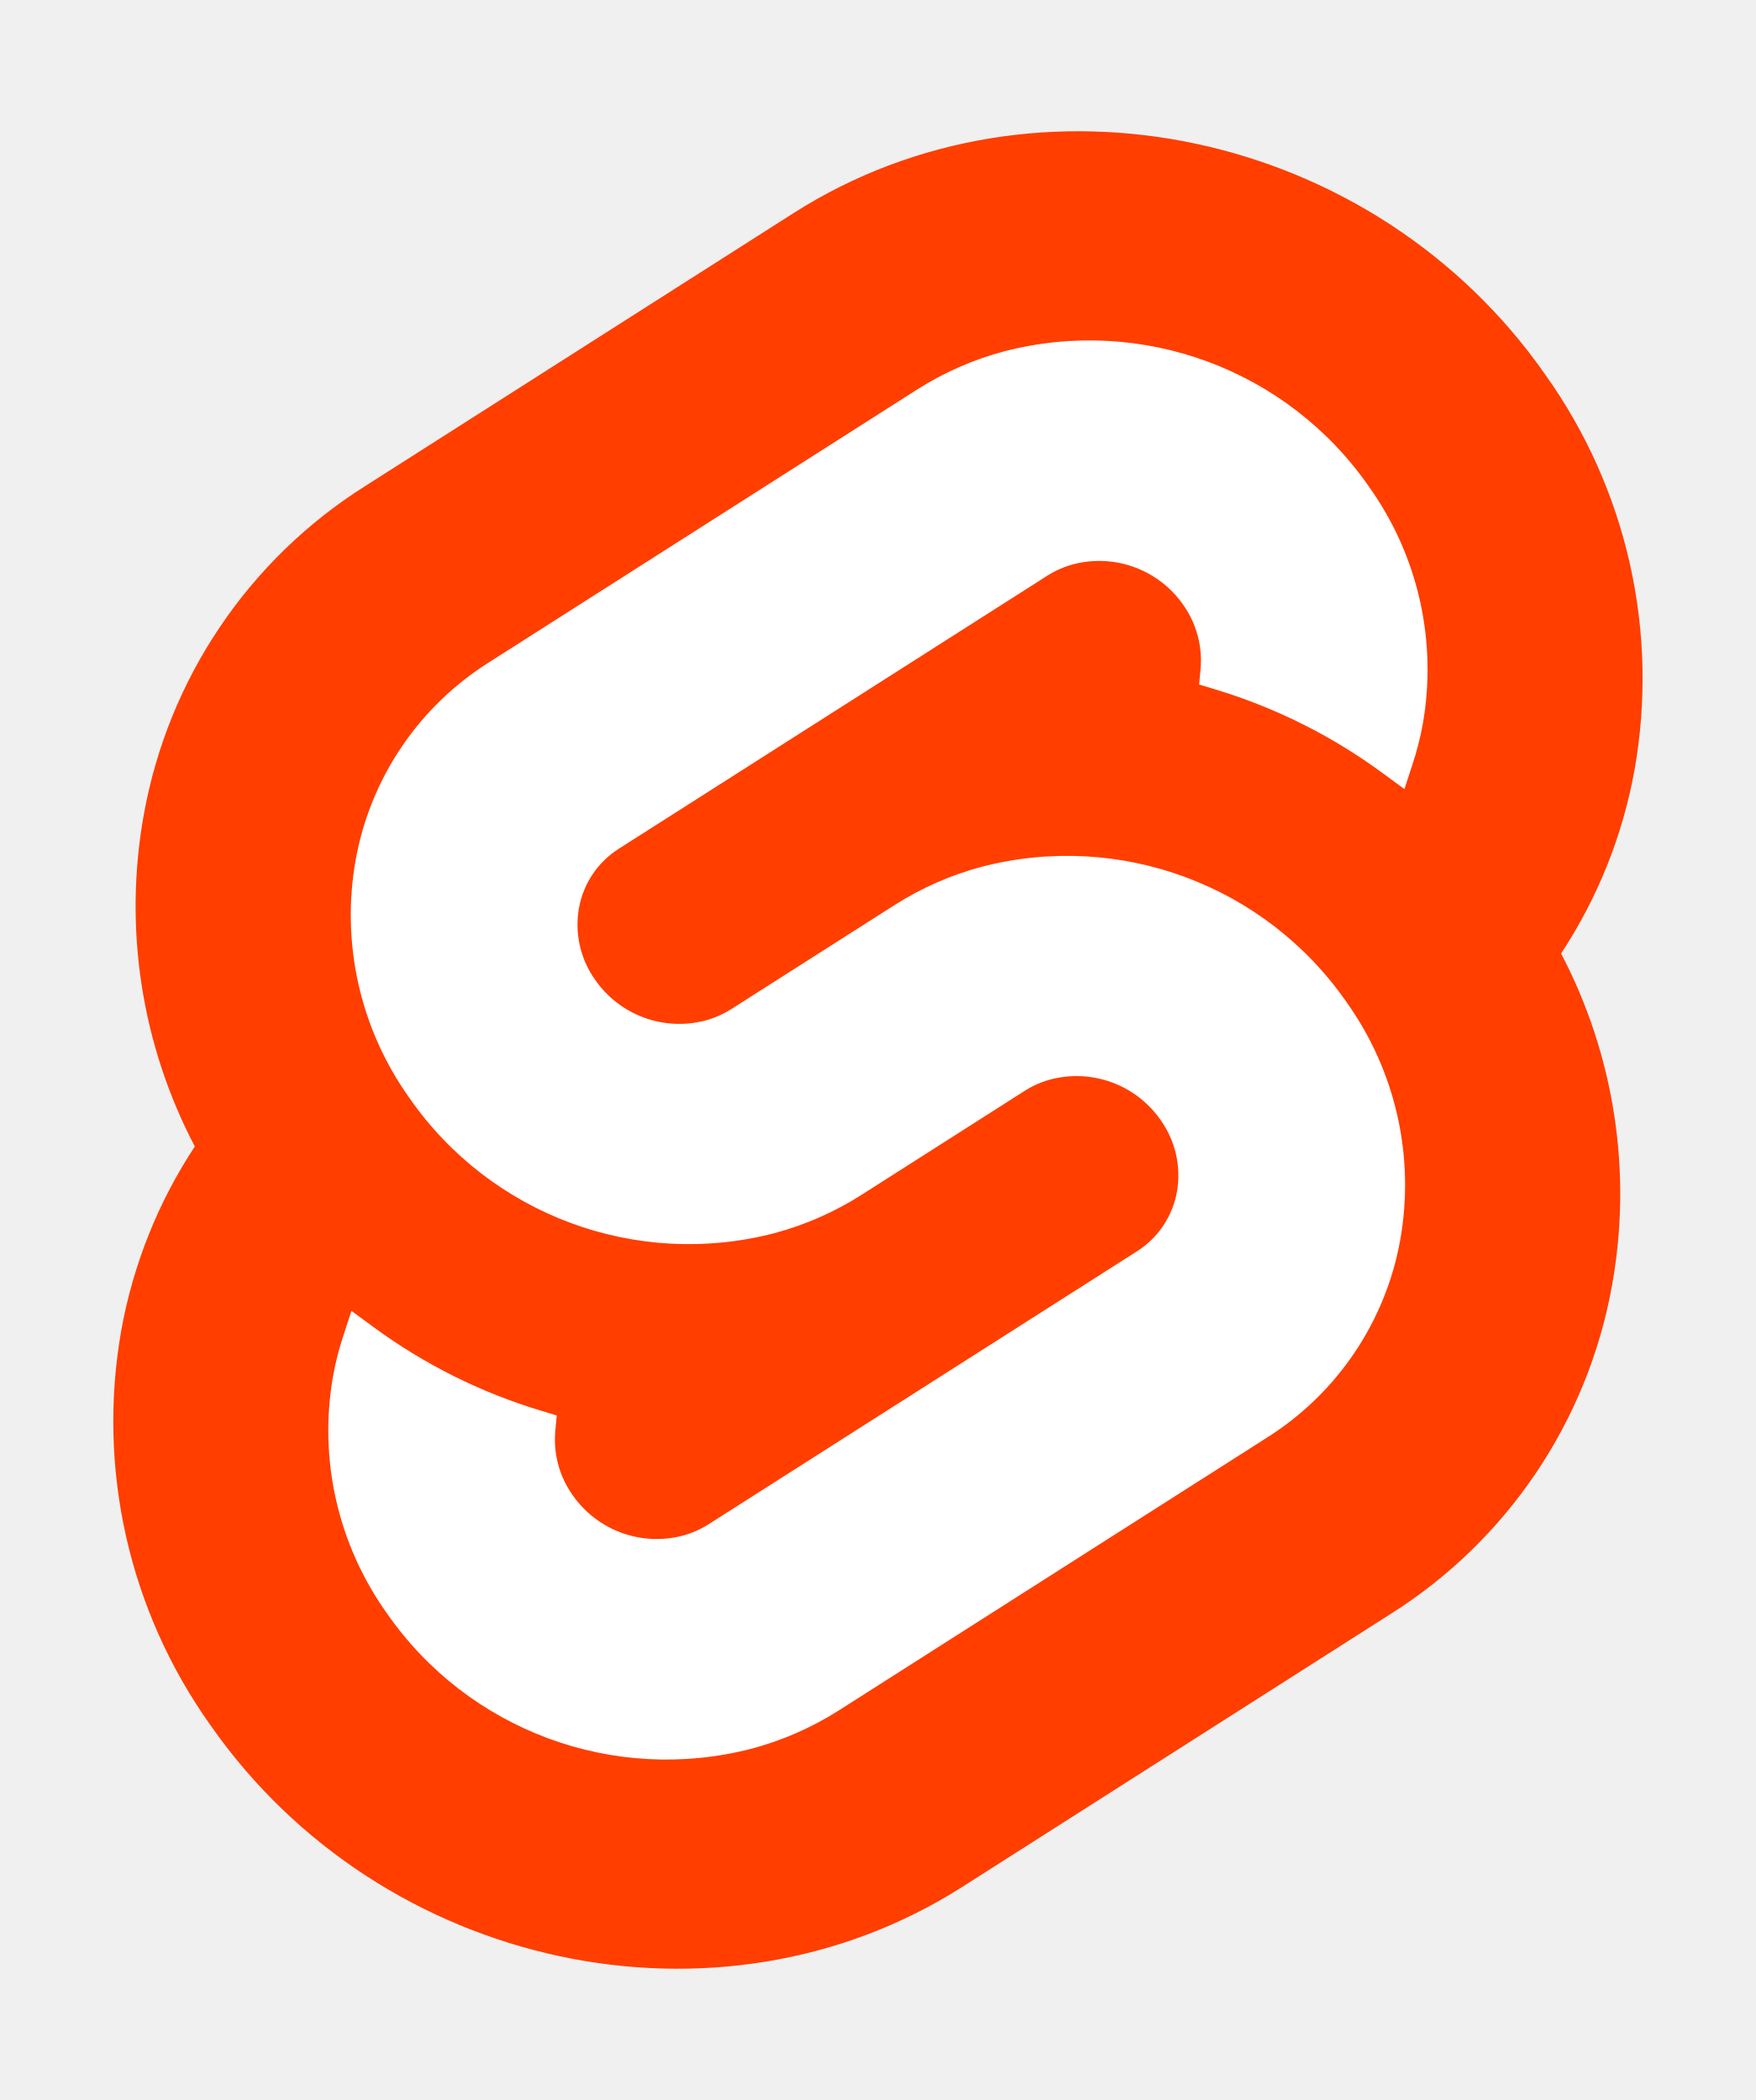
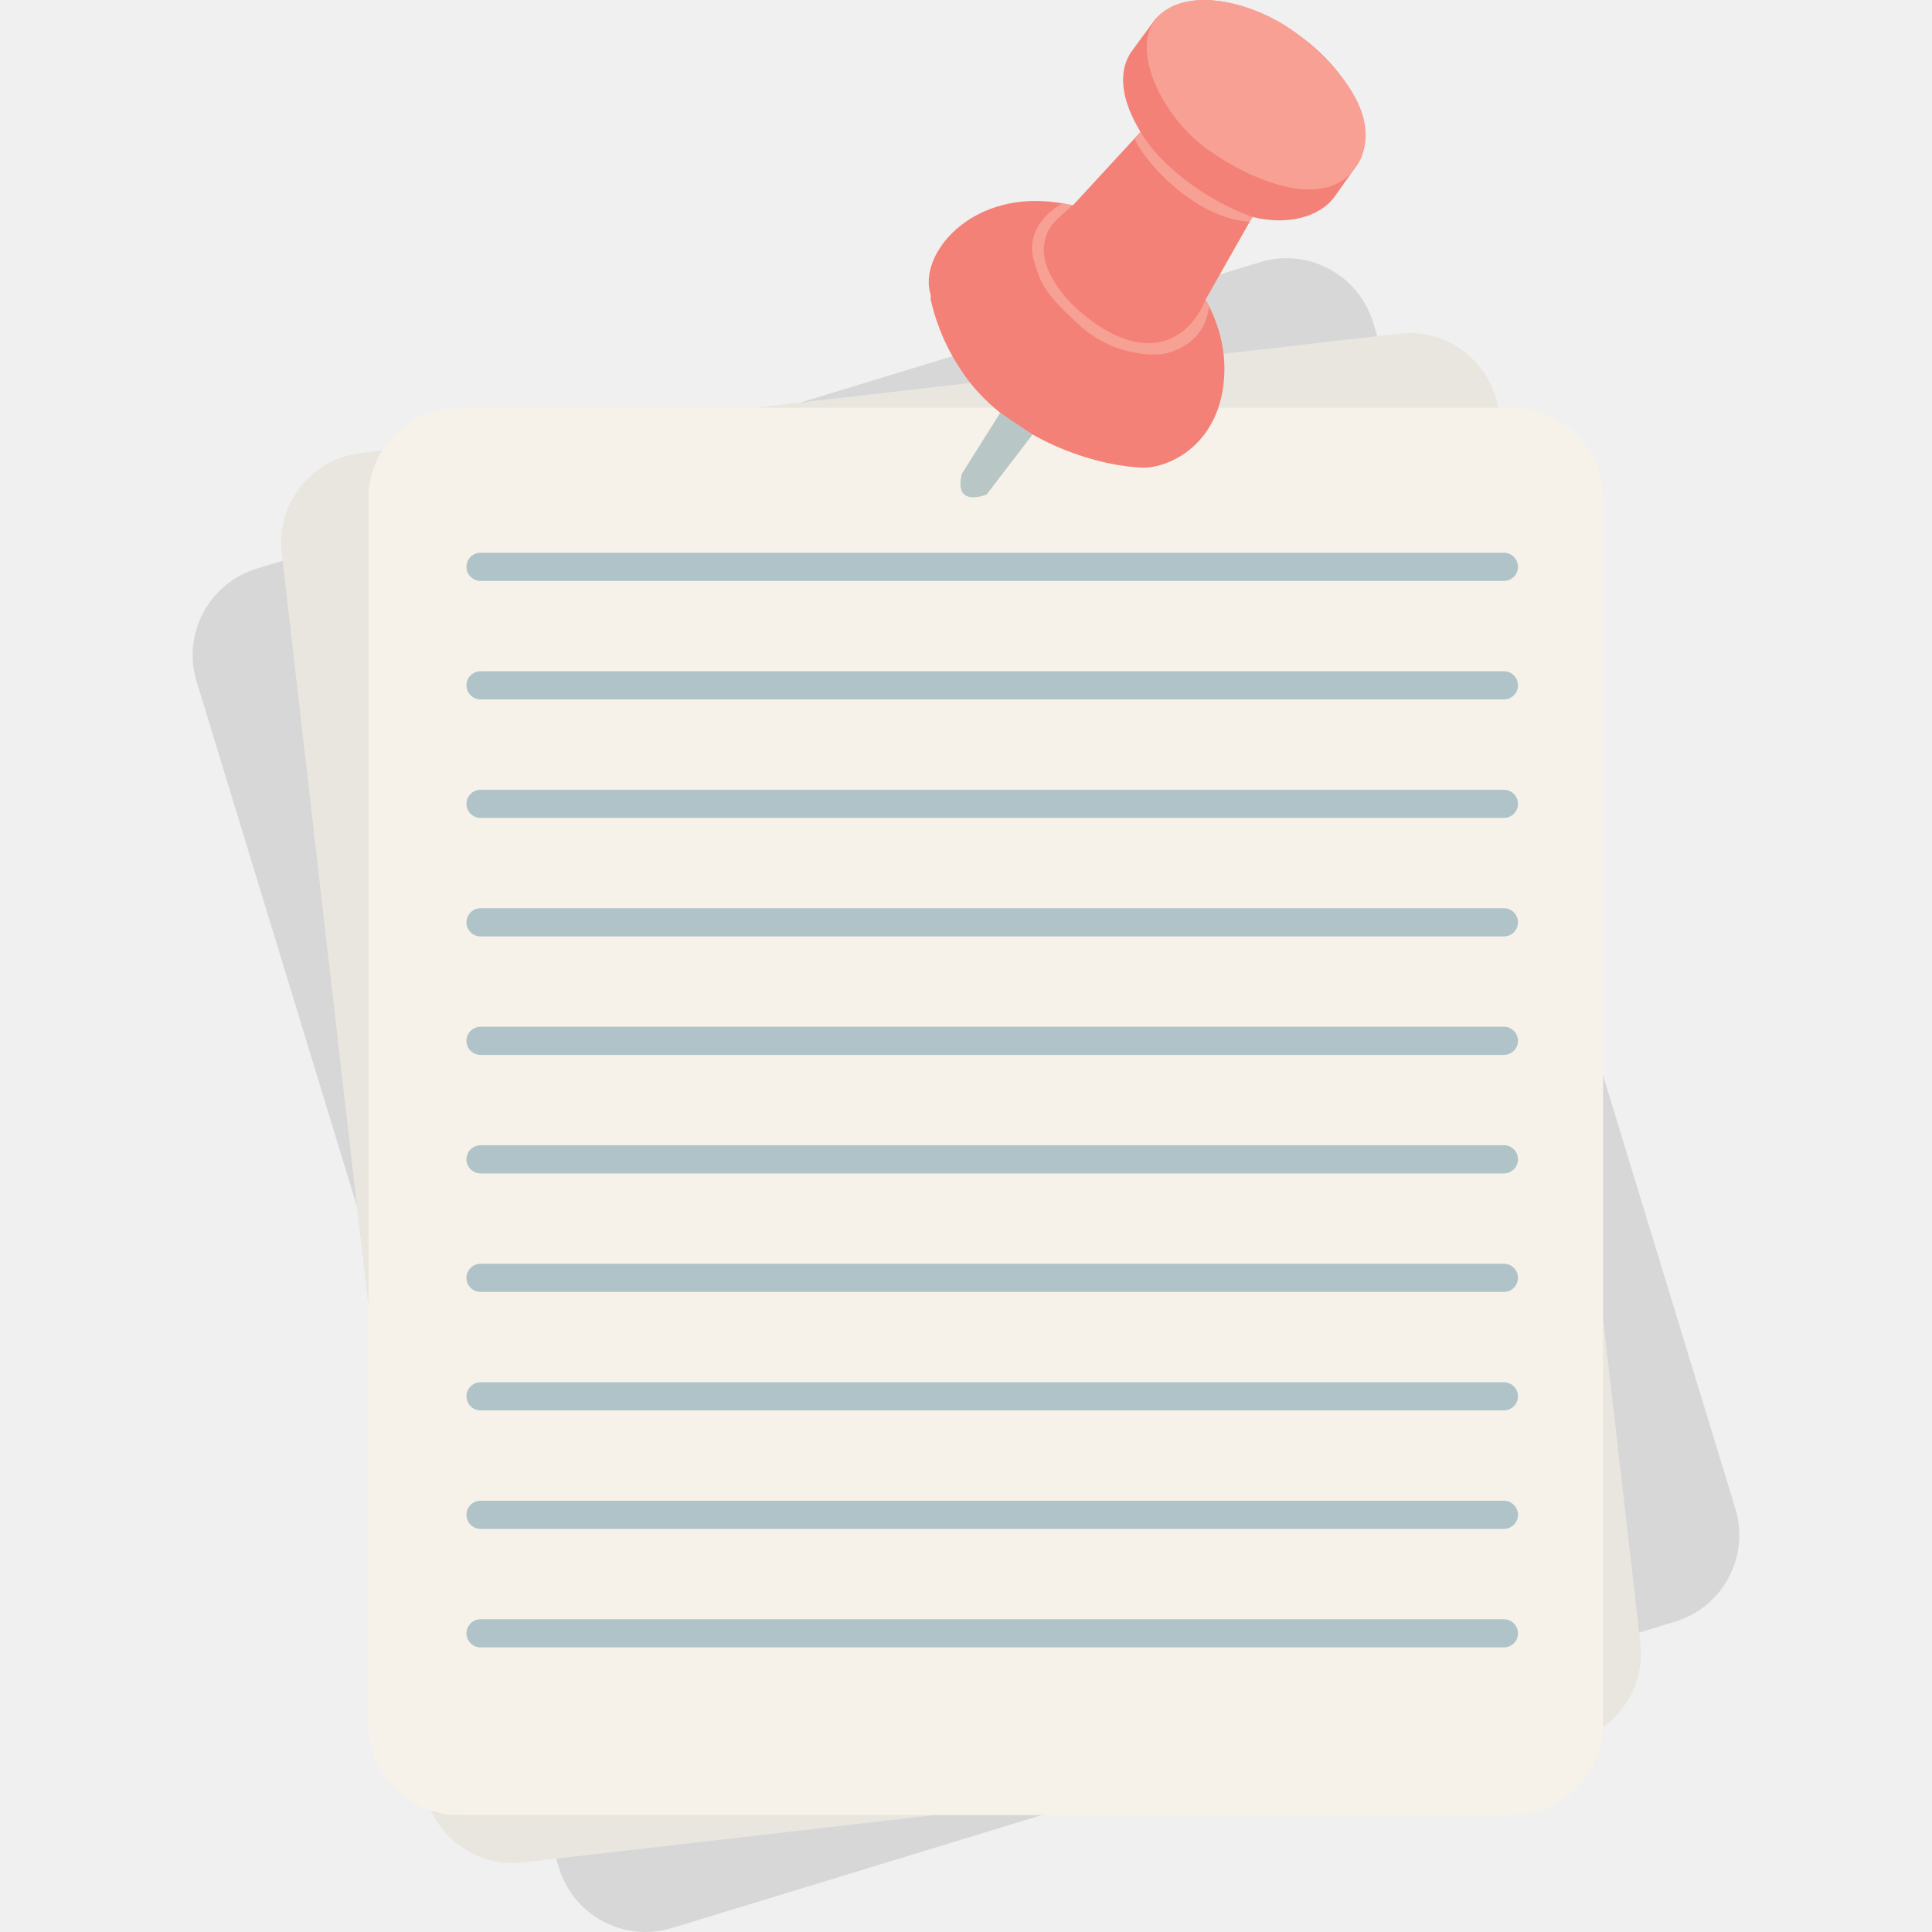
- <svg xmlns="http://www.w3.org/2000/svg" width="107" height="128" viewBox="0 0 107 128">
-   <path d="M94.157 22.819c-10.4-14.885-30.94-19.297-45.792-9.835L22.282 29.608A29.92 29.92 0 0 0 8.764 49.65a31.5 31.5 0 0 0 3.108 20.231 30 30 0 0 0-4.477 11.183 31.9 31.9 0 0 0 5.448 24.116c10.402 14.887 30.942 19.297 45.791 9.835l26.083-16.624A29.92 29.92 0 0 0 98.235 78.35a31.53 31.53 0 0 0-3.105-20.232 30 30 0 0 0 4.474-11.182 31.88 31.88 0 0 0-5.447-24.116" style="fill:#ff3e00" />
-   <path d="M45.817 106.582a20.72 20.72 0 0 1-22.237-8.243 19.17 19.17 0 0 1-3.277-14.503 18 18 0 0 1 .624-2.435l.49-1.498 1.337.981a33.6 33.6 0 0 0 10.203 5.098l.97.294-.09.968a5.85 5.85 0 0 0 1.052 3.878 6.24 6.24 0 0 0 6.695 2.485 5.8 5.8 0 0 0 1.603-.704L69.27 76.28a5.43 5.43 0 0 0 2.45-3.631 5.8 5.8 0 0 0-.987-4.371 6.24 6.24 0 0 0-6.698-2.487 5.7 5.7 0 0 0-1.6.704l-9.953 6.345a19 19 0 0 1-5.296 2.326 20.72 20.72 0 0 1-22.237-8.243 19.17 19.17 0 0 1-3.277-14.502 17.99 17.99 0 0 1 8.13-12.052l26.081-16.623a19 19 0 0 1 5.3-2.329 20.72 20.72 0 0 1 22.237 8.243 19.17 19.17 0 0 1 3.277 14.503 18 18 0 0 1-.624 2.435l-.49 1.498-1.337-.98a33.6 33.6 0 0 0-10.203-5.1l-.97-.294.09-.968a5.86 5.86 0 0 0-1.052-3.878 6.24 6.24 0 0 0-6.696-2.485 5.8 5.8 0 0 0-1.602.704L37.73 51.72a5.42 5.42 0 0 0-2.449 3.63 5.79 5.79 0 0 0 .986 4.372 6.24 6.24 0 0 0 6.698 2.486 5.8 5.8 0 0 0 1.602-.704l9.952-6.342a19 19 0 0 1 5.295-2.328 20.72 20.72 0 0 1 22.237 8.242 19.17 19.17 0 0 1 3.277 14.503 18 18 0 0 1-8.13 12.053l-26.081 16.622a19 19 0 0 1-5.3 2.328" style="fill:#fff" />
+ <svg xmlns="http://www.w3.org/2000/svg" width="100%" height="100%" viewBox="0 0 1080 1080" version="1.1" xml:space="preserve" style="fill-rule:evenodd;clip-rule:evenodd;stroke-linejoin:round;stroke-miterlimit:2;">
+   <g transform="matrix(1.185242,0,0,1.185242,-100.0309,-50.49976)">
+     <g transform="matrix(1.775018,-0.542151,0.549621,1.799476,-644.402,-70.83578)">
+       <path d="M667.466,348.598L667.466,659.553C667.466,672.065 657.167,682.224 644.482,682.224L377.875,682.224C365.19,682.224 354.892,672.065 354.892,659.553L354.892,348.598C354.892,336.085 365.19,325.927 377.875,325.927L644.482,325.927C657.167,325.927 667.466,336.085 667.466,348.598Z" style="fill:rgb(215,215,215);" />
+     </g>
+     <g transform="matrix(1.836504,-0.211239,0.214594,1.865665,-509.2756,-271.98)">
+       <path d="M667.466,348.551L667.466,659.6C667.466,672.086 657.167,682.224 644.482,682.224L377.875,682.224C365.19,682.224 354.892,672.086 354.892,659.6L354.892,348.551C354.892,336.064 365.19,325.927 377.875,325.927L644.482,325.927C657.167,325.927 667.466,336.064 667.466,348.551Z" style="fill:rgb(233,230,223);" />
+     </g>
+     <g transform="matrix(1.862912,0,0,1.862912,-402.9815,-372.2765)">
+       <path d="M667.466,348.91L667.466,659.241C667.466,671.925 657.167,682.224 644.482,682.224L377.875,682.224C365.19,682.224 354.892,671.925 354.892,659.241L354.892,348.91C354.892,336.225 365.19,325.927 377.875,325.927L644.482,325.927C657.167,325.927 667.466,336.225 667.466,348.91Z" style="fill:rgb(246,242,233);" />
+     </g>
+     <g transform="matrix(1.862912,0,0,1.862912,-402.9815,-372.2765)">
+       <g transform="matrix(1.204579,0,0,1.335872,-131.5253,-126.853)">
+         <path d="M645.42,369.101C645.42,370.573 644.095,371.768 642.462,371.768L427.374,371.768C425.741,371.768 424.416,370.573 424.416,369.101C424.416,367.629 425.741,366.433 427.374,366.433L642.462,366.433C644.095,366.433 645.42,367.629 645.42,369.101Z" style="fill:rgb(176,195,201);" />
+       </g>
+       <g transform="matrix(1.204579,0,0,1.335872,-131.5253,-96.85305)">
+         <path d="M645.42,369.101C645.42,370.573 644.095,371.768 642.462,371.768L427.374,371.768C425.741,371.768 424.416,370.573 424.416,369.101C424.416,367.629 425.741,366.433 427.374,366.433L642.462,366.433C644.095,366.433 645.42,367.629 645.42,369.101Z" style="fill:rgb(176,195,201);" />
+       </g>
+       <g transform="matrix(1.204579,0,0,1.335872,-131.5253,-66.85305)">
+         <path d="M645.42,369.101C645.42,370.573 644.095,371.768 642.462,371.768L427.374,371.768C425.741,371.768 424.416,370.573 424.416,369.101C424.416,367.629 425.741,366.433 427.374,366.433L642.462,366.433C644.095,366.433 645.42,367.629 645.42,369.101Z" style="fill:rgb(176,195,201);" />
+       </g>
+       <g transform="matrix(1.204579,0,0,1.335872,-131.5253,-36.85305)">
+         <path d="M645.42,369.101C645.42,370.573 644.095,371.768 642.462,371.768L427.374,371.768C425.741,371.768 424.416,370.573 424.416,369.101C424.416,367.629 425.741,366.433 427.374,366.433L642.462,366.433C644.095,366.433 645.42,367.629 645.42,369.101Z" style="fill:rgb(176,195,201);" />
+       </g>
+       <g transform="matrix(1.204579,0,0,1.335872,-131.5253,-6.853048)">
+         <path d="M645.42,369.101C645.42,370.573 644.095,371.768 642.462,371.768L427.374,371.768C425.741,371.768 424.416,370.573 424.416,369.101C424.416,367.629 425.741,366.433 427.374,366.433L642.462,366.433C644.095,366.433 645.42,367.629 645.42,369.101Z" style="fill:rgb(176,195,201);" />
+       </g>
+       <g transform="matrix(1.204579,0,0,1.335872,-131.5253,23.14695)">
+         <path d="M645.42,369.101C645.42,370.573 644.095,371.768 642.462,371.768L427.374,371.768C425.741,371.768 424.416,370.573 424.416,369.101C424.416,367.629 425.741,366.433 427.374,366.433L642.462,366.433C644.095,366.433 645.42,367.629 645.42,369.101Z" style="fill:rgb(176,195,201);" />
+       </g>
+       <g transform="matrix(1.204579,0,0,1.335872,-131.5253,53.14695)">
+         <path d="M645.42,369.101C645.42,370.573 644.095,371.768 642.462,371.768L427.374,371.768C425.741,371.768 424.416,370.573 424.416,369.101C424.416,367.629 425.741,366.433 427.374,366.433L642.462,366.433C644.095,366.433 645.42,367.629 645.42,369.101Z" style="fill:rgb(176,195,201);" />
+       </g>
+       <g transform="matrix(1.204579,0,0,1.335872,-131.5253,83.14695)">
+         <path d="M645.42,369.101C645.42,370.573 644.095,371.768 642.462,371.768L427.374,371.768C425.741,371.768 424.416,370.573 424.416,369.101C424.416,367.629 425.741,366.433 427.374,366.433L642.462,366.433C644.095,366.433 645.42,367.629 645.42,369.101Z" style="fill:rgb(176,195,201);" />
+       </g>
+       <g transform="matrix(1.204579,0,0,1.335872,-131.5253,113.147)">
+         <path d="M645.42,369.101C645.42,370.573 644.095,371.768 642.462,371.768L427.374,371.768C425.741,371.768 424.416,370.573 424.416,369.101C424.416,367.629 425.741,366.433 427.374,366.433L642.462,366.433C644.095,366.433 645.42,367.629 645.42,369.101Z" style="fill:rgb(176,195,201);" />
+       </g>
+       <g transform="matrix(1.204579,0,0,1.335872,-131.5253,143.147)">
+         <path d="M645.42,369.101C645.42,370.573 644.095,371.768 642.462,371.768L427.374,371.768C425.741,371.768 424.416,370.573 424.416,369.101C424.416,367.629 425.741,366.433 427.374,366.433L642.462,366.433C644.095,366.433 645.42,367.629 645.42,369.101Z" style="fill:rgb(176,195,201);" />
+       </g>
+     </g>
+   </g>
+   <g transform="matrix(2.208002,0,0,2.208002,-700.4616,-572.2897)">
+     <path d="M605.988,292.594C601.43,285.117 599.823,277.449 603.949,271.905L609.64,264.145C616.505,256.431 631.777,257.878 645.862,267.934C659.946,277.99 666.586,292.871 660.679,301.144C659.904,302.23 656.352,307.255 655.214,308.849C651.396,314.197 643.223,316.327 634.323,314.119L622.458,335.045C625.673,340.797 627.434,347.095 627.203,353.691C626.567,371.845 612.877,377.885 606.328,377.578C591.939,376.903 572.477,368.932 562.279,355.347C557.776,349.348 554.511,342.424 552.849,334.927C552.832,334.528 552.943,334.108 552.823,333.724C549.858,324.206 561.426,309.319 580.858,310.099C583.55,310.208 586.182,310.565 588.731,311.168L588.984,311.054L605.988,292.594Z" style="fill:rgb(243,129,119);" />
+     <path d="M660.679,301.144C653.107,312.979 634.129,305.065 622.9,296.965C611.526,288.761 603.721,272.421 609.54,264.444C616.232,255.271 634.656,259.181 645.862,267.934C660.358,279.258 666.814,291.555 660.679,301.144Z" style="fill:rgb(248,160,148);" />
+     <path d="M605.988,292.594L604.516,294.191C605.99,298.774 618.936,314.329 633.624,315.352L634.323,314.119C622.008,309.7 610.692,300.654 605.988,292.594Z" style="fill:rgb(247,160,148);" />
+     <path d="M586.189,310.653C586.189,310.653 576.347,315.818 578.97,325.049C580.644,330.942 581.526,333.335 590.63,341.619C600.061,350.2 611.241,348.881 611.241,348.881C611.241,348.881 622.108,347.697 623.336,336.701L622.458,335.045C617.489,347.038 605.206,351.525 589.198,336.761C589.198,336.761 580.998,329.167 581.527,321.827C581.937,316.131 585.304,314.544 588.731,311.168L586.189,310.653Z" style="fill:rgb(247,160,148);" />
+     <path d="M578.656,369.194L567.027,384.368C567.027,384.368 558.636,387.964 560.734,379.173L570.47,363.696" style="fill:rgb(184,198,198);" />
+   </g>
</svg>
